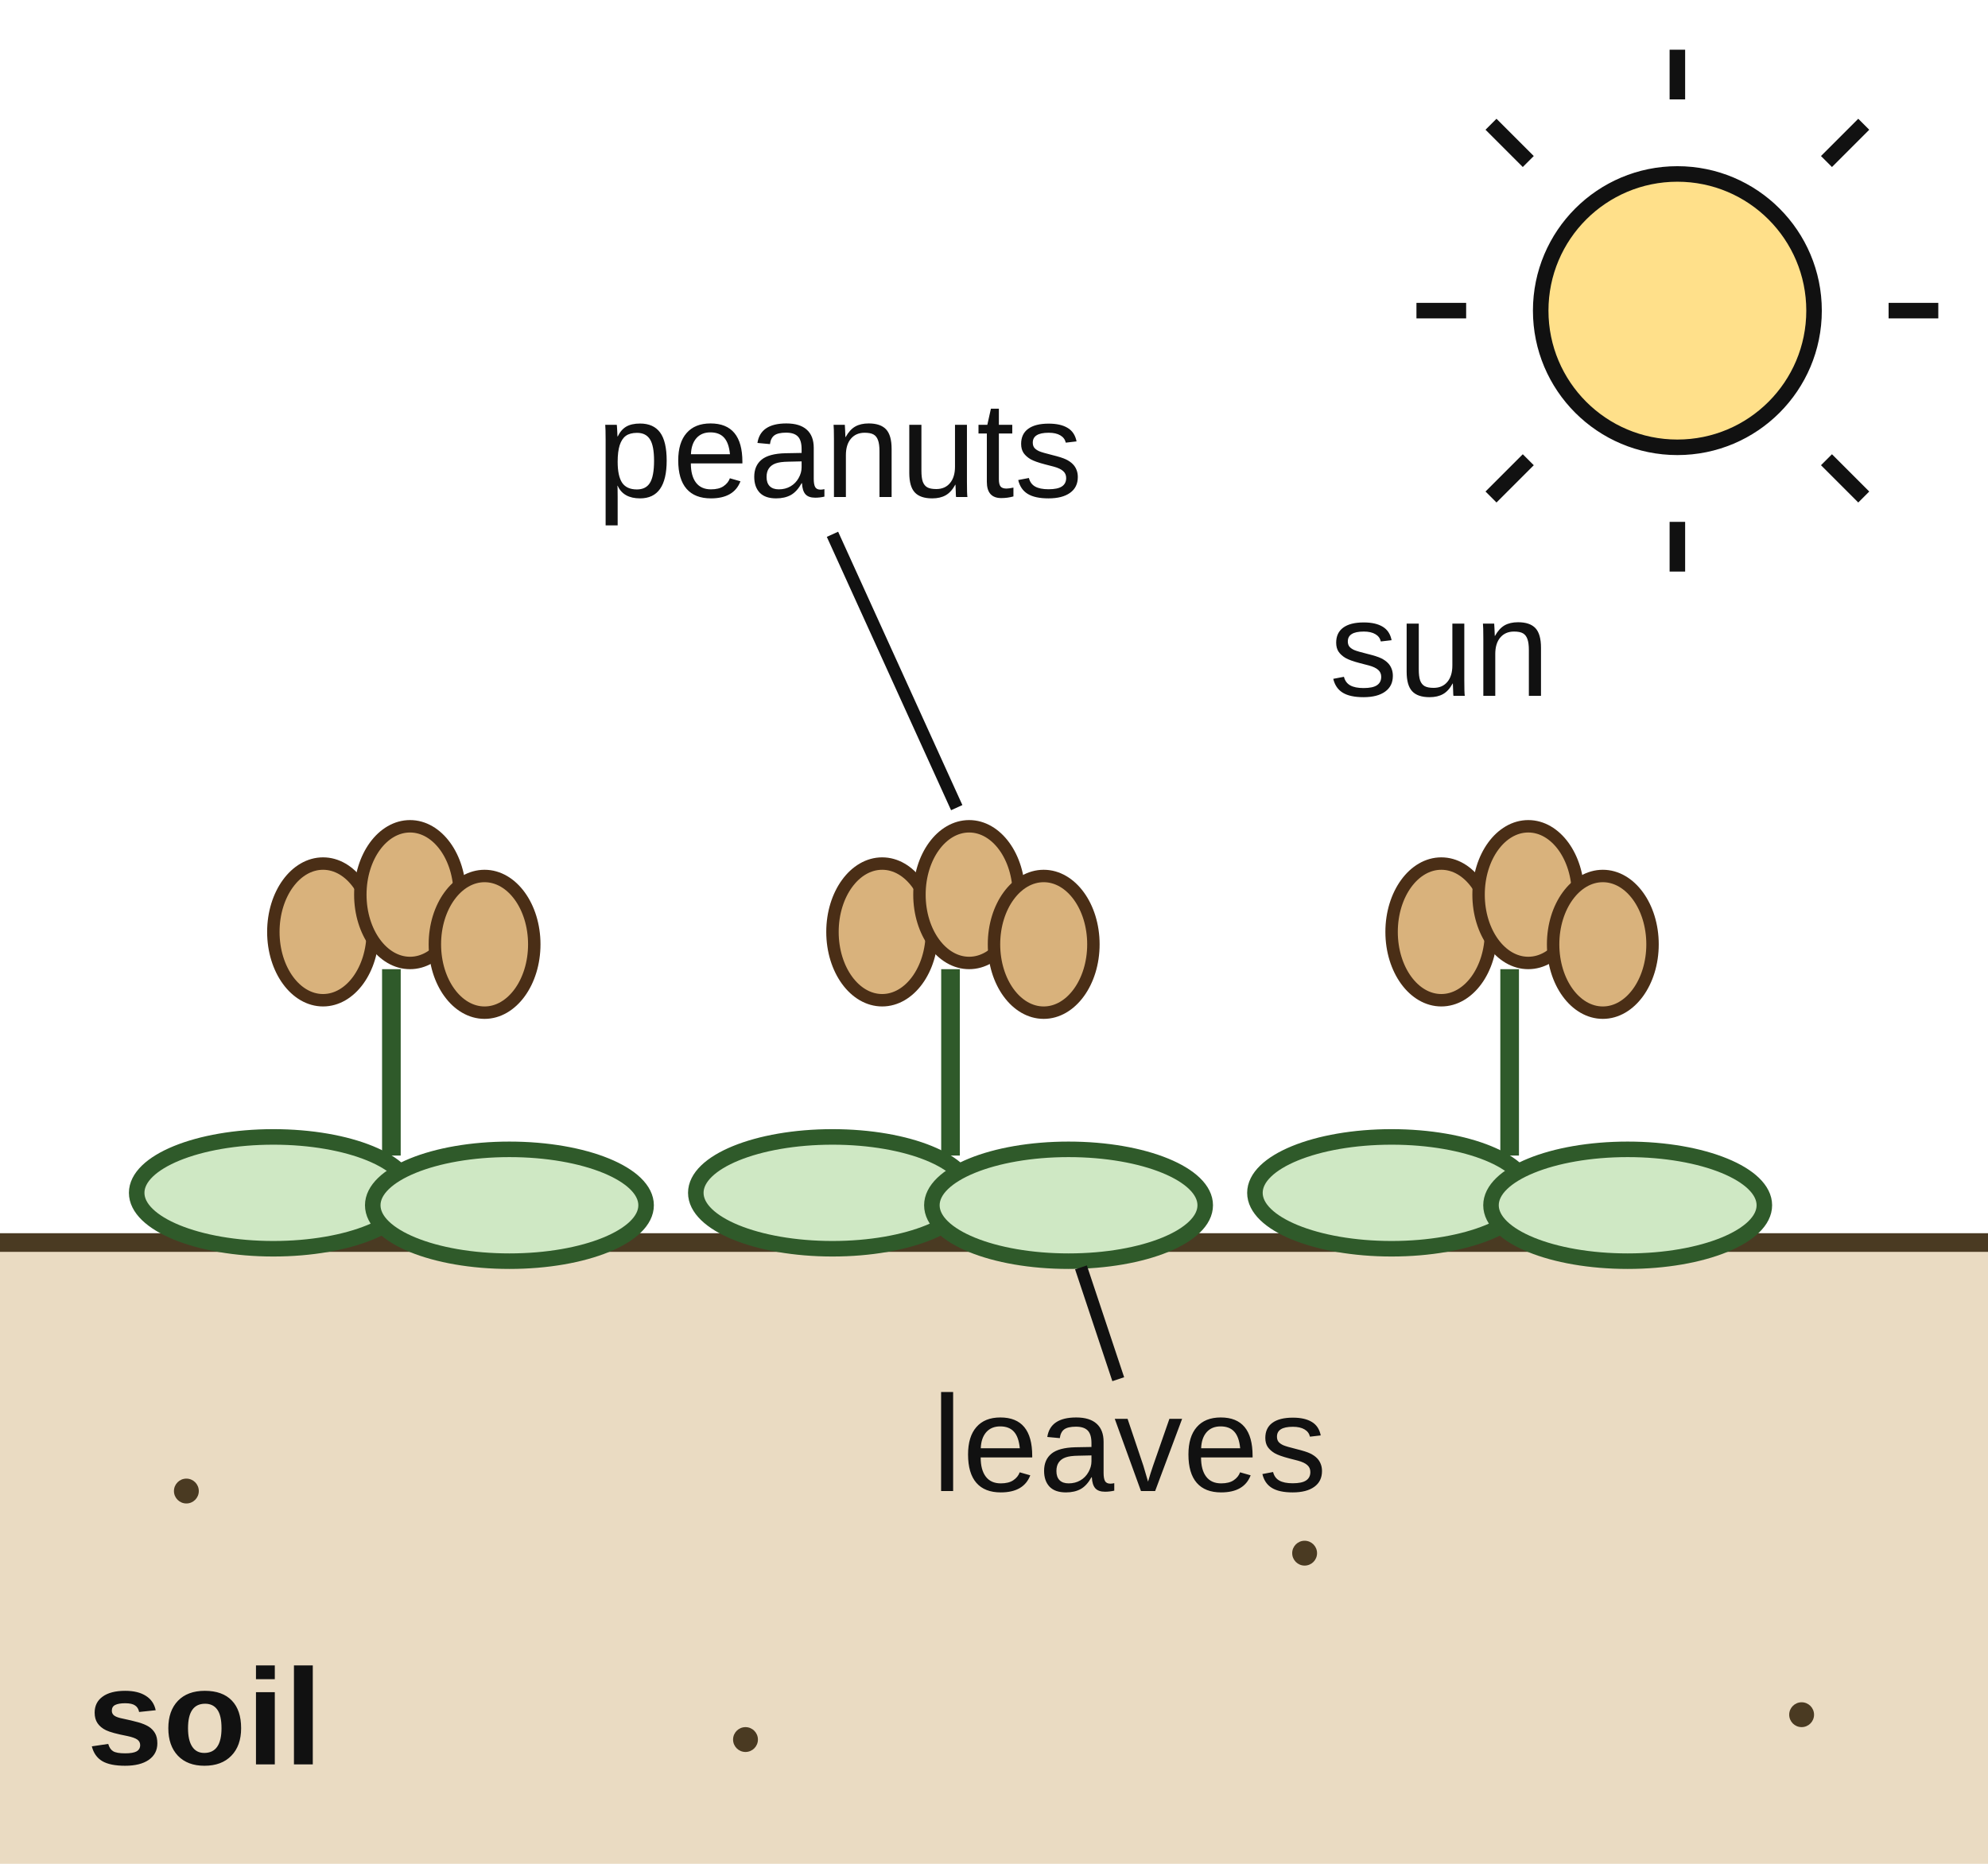
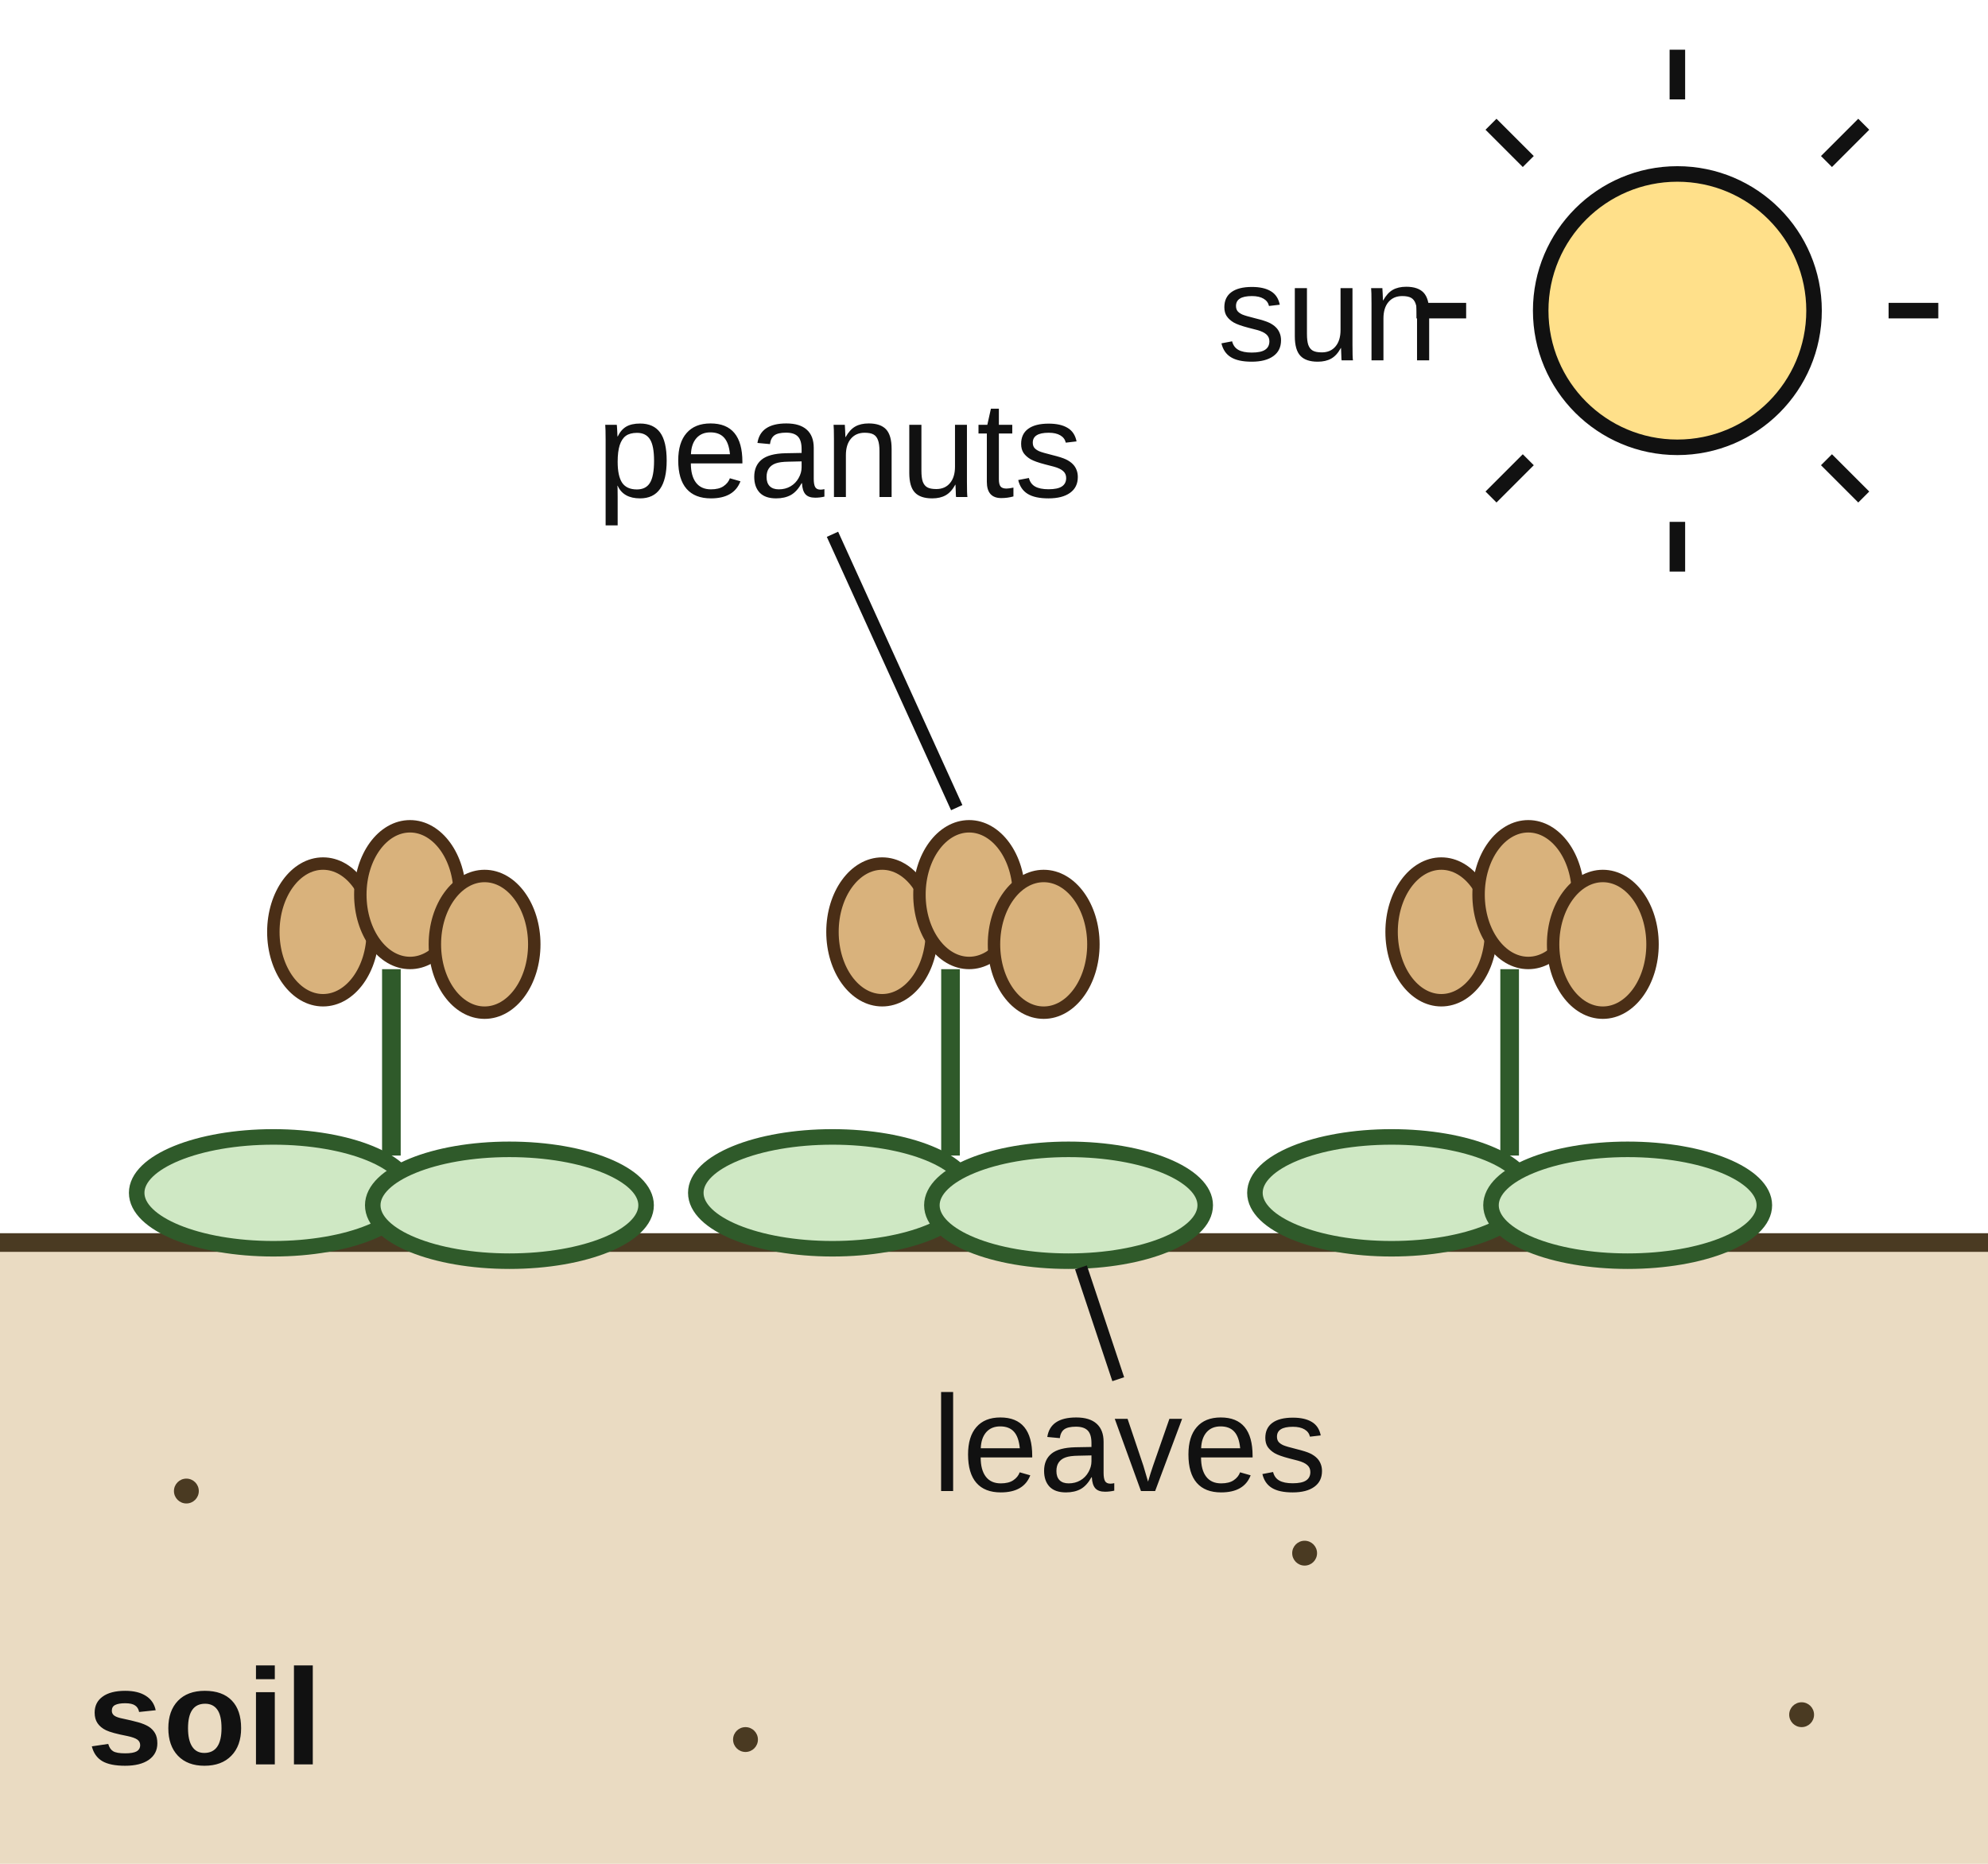
<svg xmlns="http://www.w3.org/2000/svg" viewBox="0 0 320 300" role="img" aria-labelledby="t">
  <circle cx="270" cy="50" r="22" fill="#FFE08A" stroke="#111" stroke-width="2.5" />
  <g stroke="#111" stroke-width="2.5">
    <path d="M270 16 V8" />
    <path d="M270 92 V84" />
    <path d="M236 50 H228" />
    <path d="M304 50 H312" />
    <path d="M246 26 L240 20" />
    <path d="M294 74 L300 80" />
    <path d="M294 26 L300 20" />
    <path d="M246 74 L240 80" />
  </g>
  <rect x="0" y="200" width="320" height="100" fill="#EADBC2" />
  <path d="M0 200 H320" stroke="#4A3A22" stroke-width="3" />
  <g fill="#4A3A22">
    <circle cx="30" cy="240" r="2" />
    <circle cx="120" cy="280" r="2" />
    <circle cx="210" cy="250" r="2" />
    <circle cx="290" cy="276" r="2" />
  </g>
  <g>
    <g fill="#CFE8C4" stroke="#2F5A2A" stroke-width="2.5">
      <ellipse cx="44" cy="192" rx="22" ry="9" />
      <ellipse cx="82" cy="194" rx="22" ry="9" />
      <ellipse cx="134" cy="192" rx="22" ry="9" />
      <ellipse cx="172" cy="194" rx="22" ry="9" />
      <ellipse cx="224" cy="192" rx="22" ry="9" />
      <ellipse cx="262" cy="194" rx="22" ry="9" />
    </g>
    <g stroke="#2F5A2A" stroke-width="3" fill="none">
      <path d="M63 186 V156" />
      <path d="M153 186 V156" />
      <path d="M243 186 V156" />
    </g>
    <g fill="#D9B27C" stroke="#4A2E16" stroke-width="2">
      <ellipse cx="52" cy="150" rx="8" ry="11" />
      <ellipse cx="66" cy="144" rx="8" ry="11" />
      <ellipse cx="78" cy="152" rx="8" ry="11" />
      <ellipse cx="142" cy="150" rx="8" ry="11" />
      <ellipse cx="156" cy="144" rx="8" ry="11" />
      <ellipse cx="168" cy="152" rx="8" ry="11" />
      <ellipse cx="232" cy="150" rx="8" ry="11" />
      <ellipse cx="246" cy="144" rx="8" ry="11" />
      <ellipse cx="258" cy="152" rx="8" ry="11" />
    </g>
  </g>
  <g font-family="Arial, Helvetica, sans-serif" font-size="22" fill="#111">
-     <text x="214" y="112">sun</text>
+     <text x="196" y="58">sun</text>
    <text x="96" y="80">peanuts</text>
    <path d="M134 86 L154 130" stroke="#111" stroke-width="2" />
    <text x="150" y="240">leaves</text>
    <path d="M180 222 L174 204" stroke="#111" stroke-width="2" />
    <text x="14" y="284" font-weight="bold">soil</text>
  </g>
</svg>
